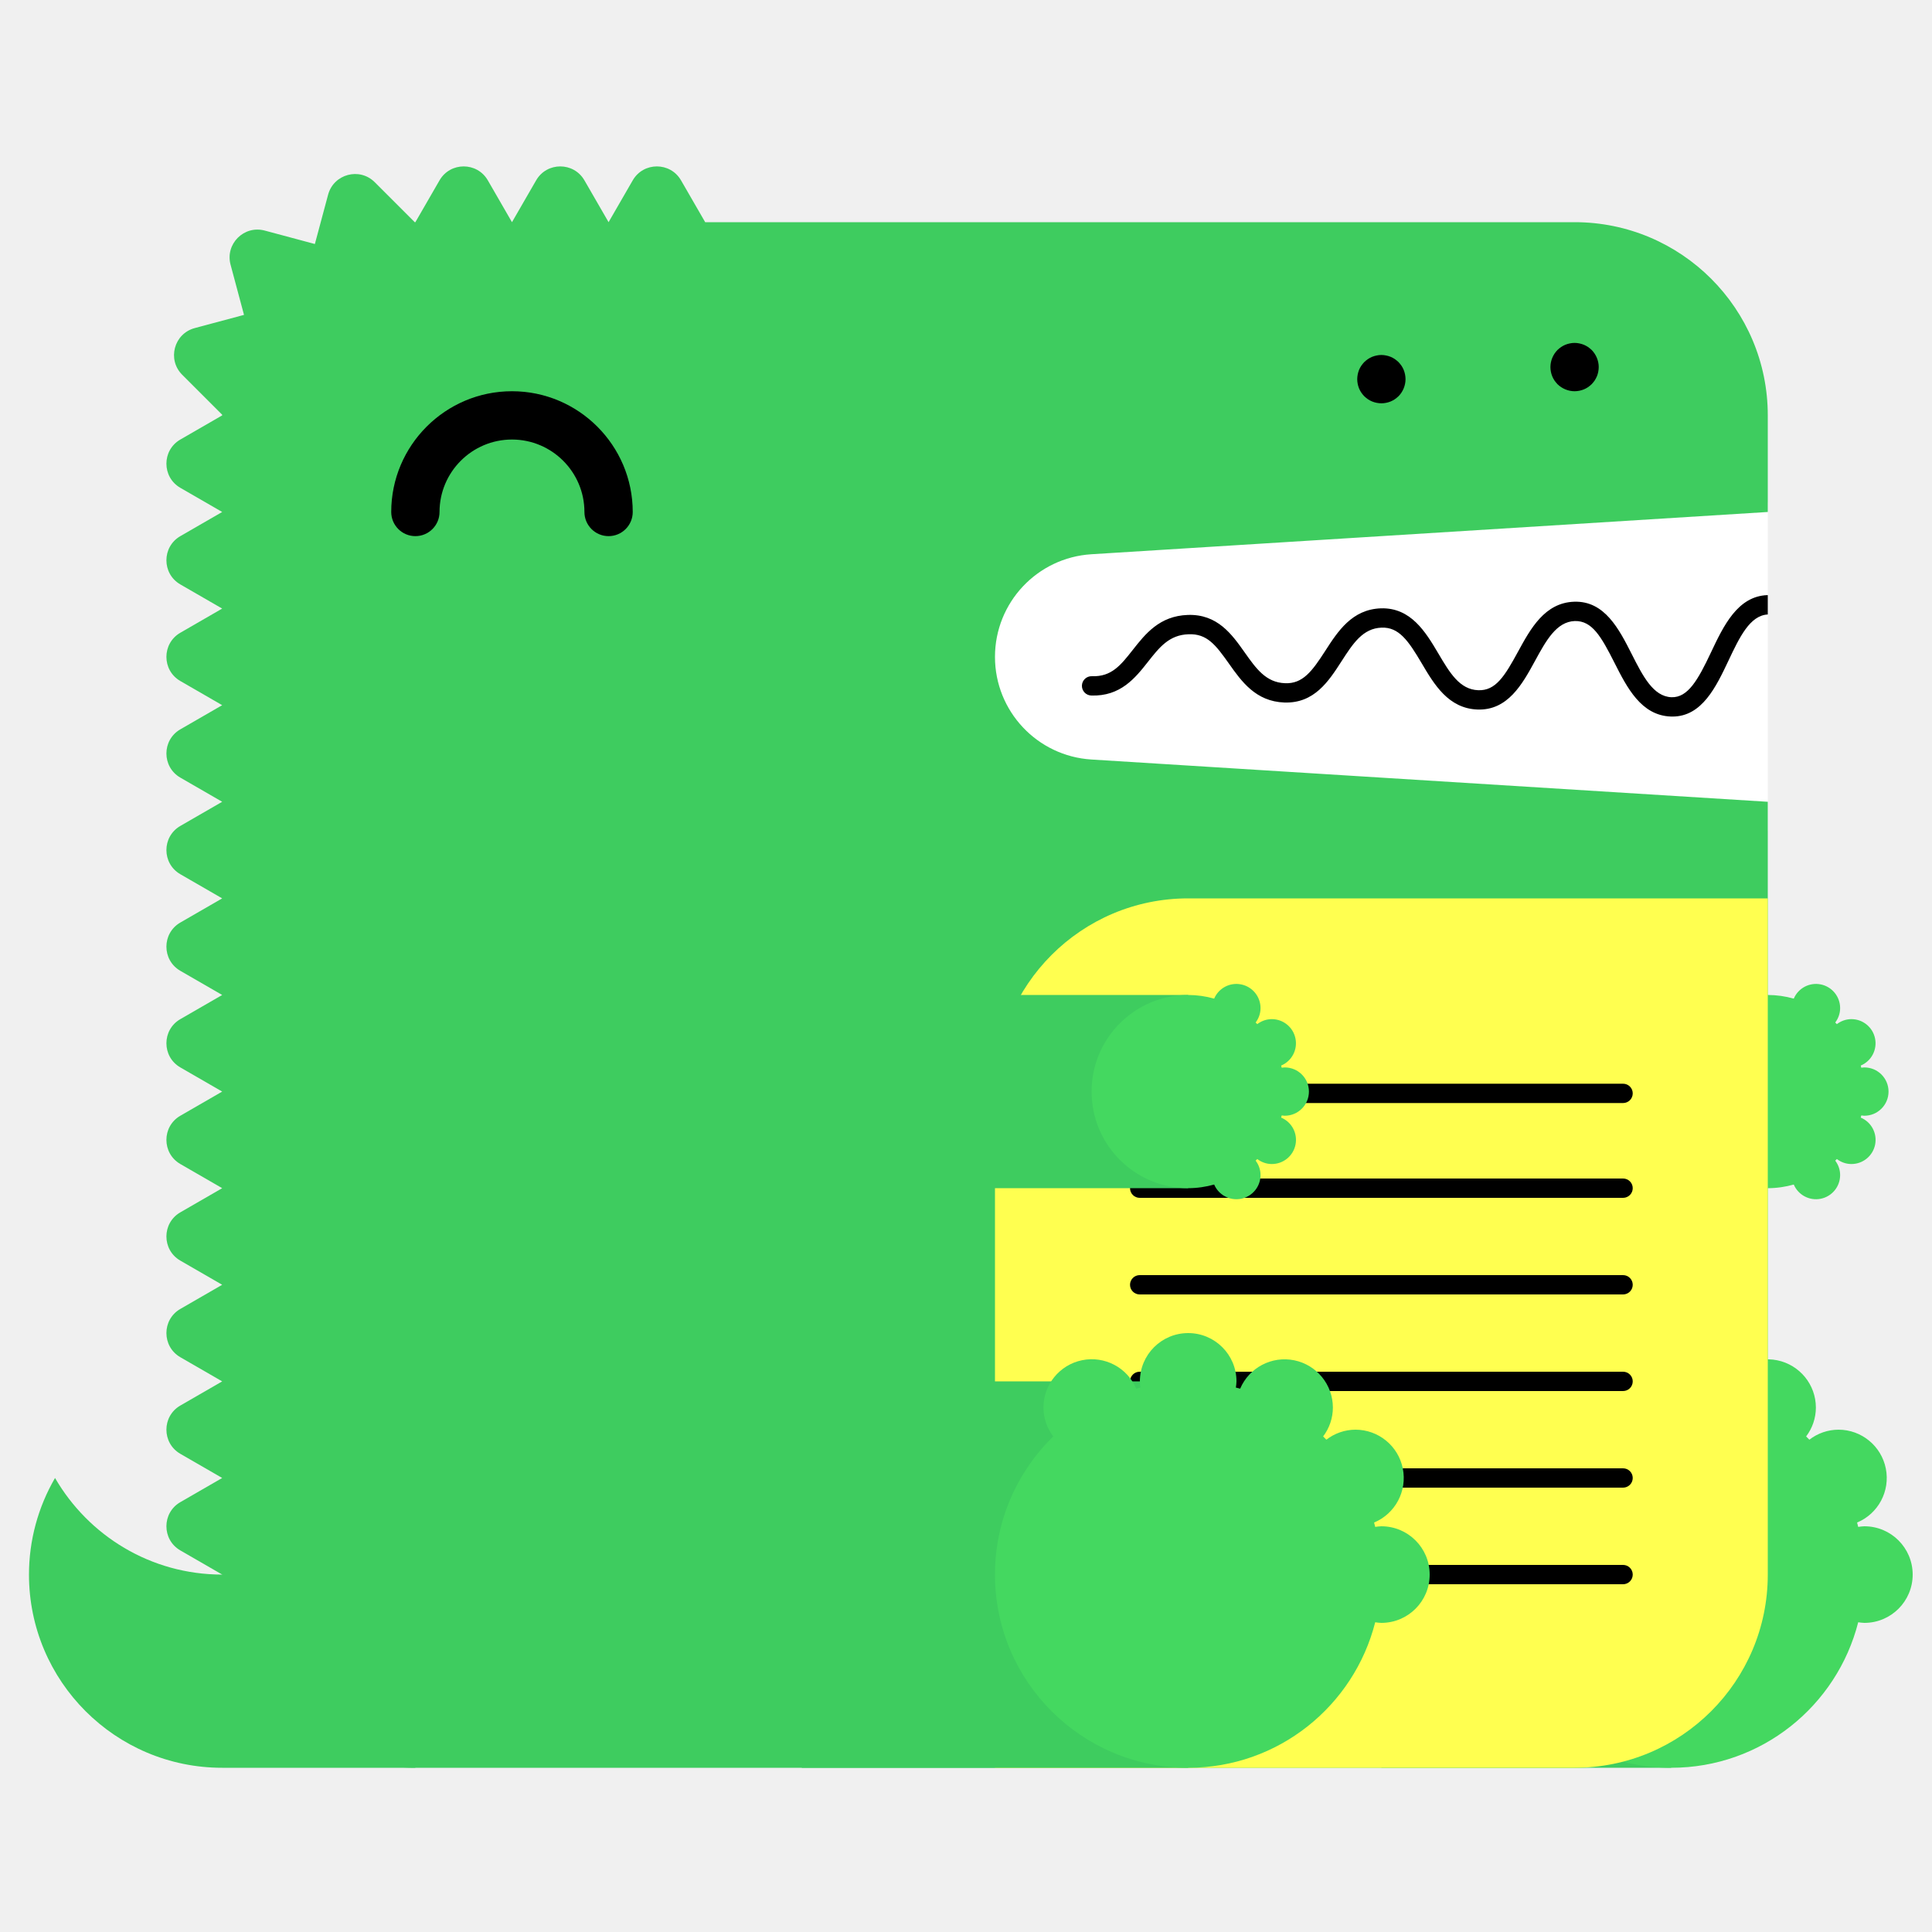
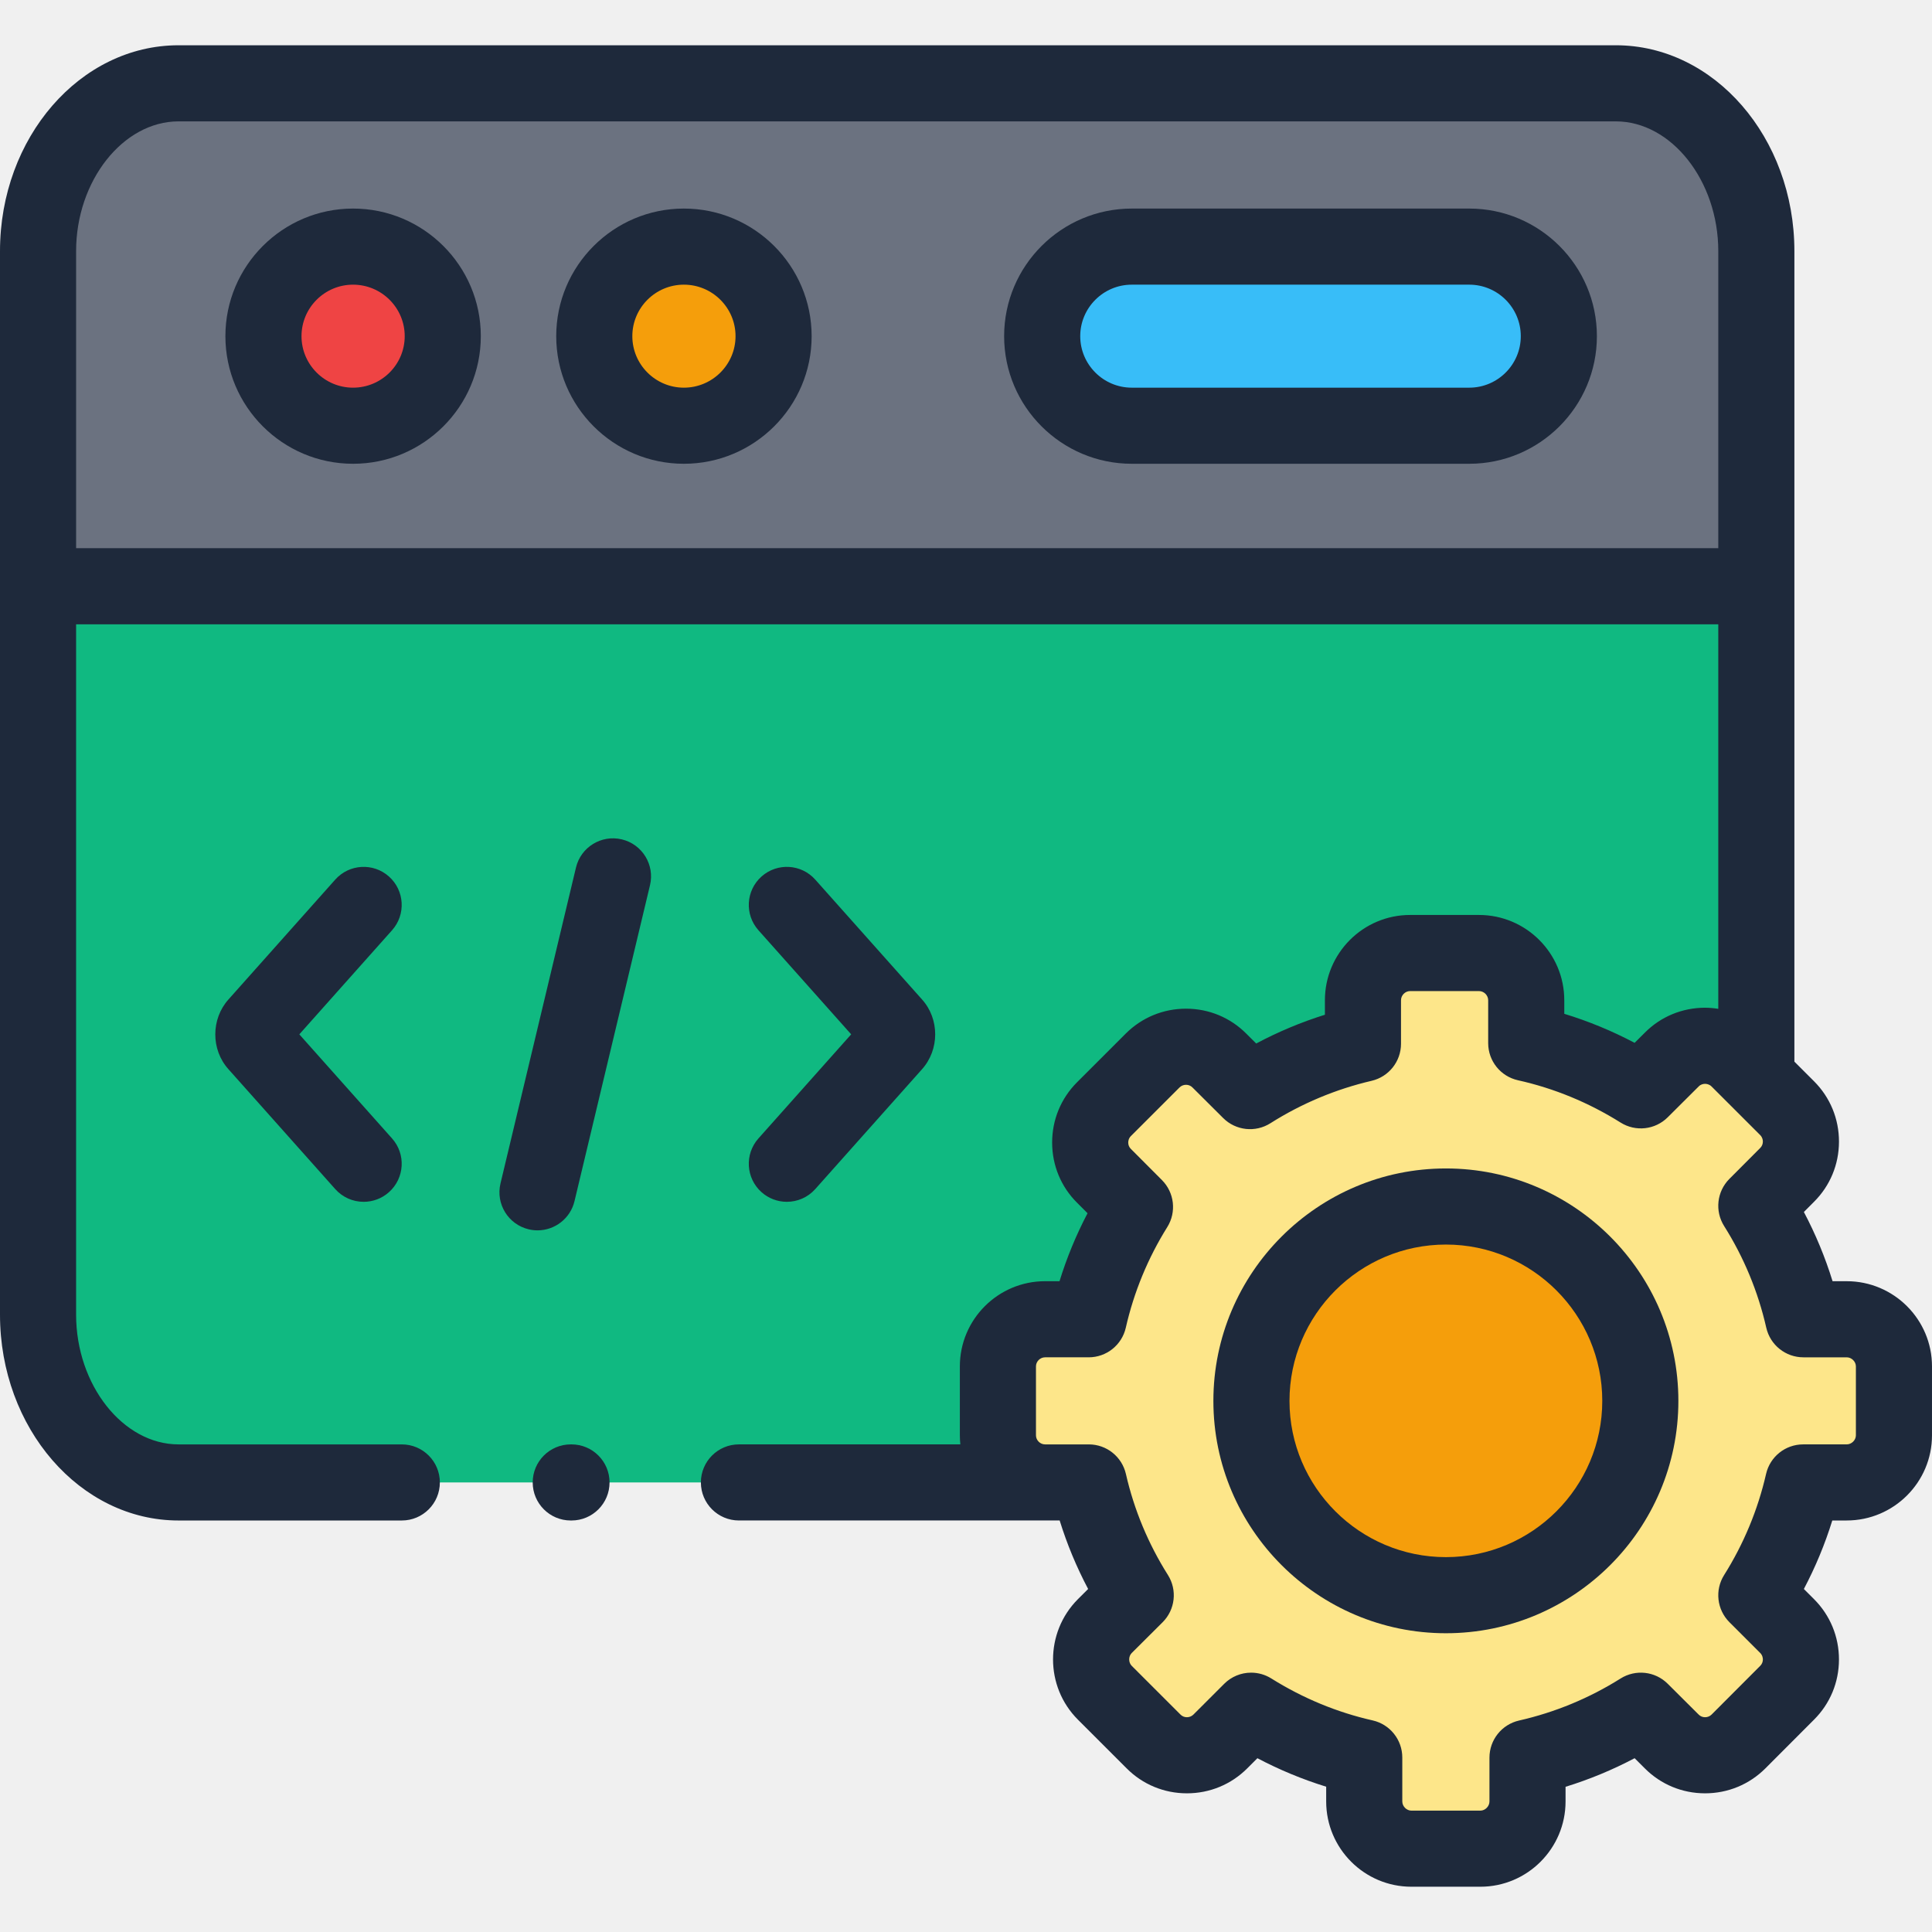
- <svg xmlns="http://www.w3.org/2000/svg" width="200" height="200" viewBox="0 0 200 200">
-   <g fill="none" fill-rule="evenodd">
-     <path fill="#FFF" d="M99 52h84v34H99z" />
-     <path d="M23 163c-7.398 0-13.843-4.027-17.303-10A19.886 19.886 0 0 0 3 163c0 11.046 8.954 20 20 20h20v-20H23z" fill="#3ECC5F" />
-     <path d="M112.98 57.376L183 53V43c0-11.046-8.954-20-20-20H73l-2.5-4.33c-1.112-1.925-3.889-1.925-5 0L63 23l-2.5-4.33c-1.111-1.925-3.889-1.925-5 0L53 23l-2.5-4.33c-1.111-1.925-3.889-1.925-5 0L43 23c-.022 0-.042.003-.065.003l-4.142-4.141c-1.57-1.571-4.252-.853-4.828 1.294l-1.369 5.104-5.192-1.392c-2.148-.575-4.111 1.389-3.535 3.536l1.39 5.193-5.102 1.367c-2.148.576-2.867 3.259-1.296 4.83l4.142 4.142c0 .021-.003.042-.003.064l-4.33 2.5c-1.925 1.111-1.925 3.889 0 5L23 53l-4.33 2.5c-1.925 1.111-1.925 3.889 0 5L23 63l-4.33 2.5c-1.925 1.111-1.925 3.889 0 5L23 73l-4.33 2.5c-1.925 1.111-1.925 3.889 0 5L23 83l-4.33 2.5c-1.925 1.111-1.925 3.889 0 5L23 93l-4.33 2.5c-1.925 1.111-1.925 3.889 0 5L23 103l-4.33 2.5c-1.925 1.111-1.925 3.889 0 5L23 113l-4.33 2.5c-1.925 1.111-1.925 3.889 0 5L23 123l-4.33 2.5c-1.925 1.111-1.925 3.889 0 5L23 133l-4.33 2.5c-1.925 1.111-1.925 3.889 0 5L23 143l-4.33 2.5c-1.925 1.111-1.925 3.889 0 5L23 153l-4.33 2.5c-1.925 1.111-1.925 3.889 0 5L23 163c0 11.046 8.954 20 20 20h120c11.046 0 20-8.954 20-20V83l-70.02-4.376A10.645 10.645 0 0 1 103 68c0-5.621 4.37-10.273 9.98-10.624" fill="#3ECC5F" />
-     <path fill="#3ECC5F" d="M143 183h30v-40h-30z" />
-     <path d="M193 158c-.219 0-.428.037-.639.064-.038-.15-.074-.301-.116-.451A5 5 0 0 0 190.32 148a4.96 4.96 0 0 0-3.016 1.036 26.531 26.531 0 0 0-.335-.336 4.955 4.955 0 0 0 1.011-2.987 5 5 0 0 0-9.599-1.959c-.148-.042-.297-.077-.445-.115.027-.211.064-.42.064-.639a5 5 0 0 0-5-5 5 5 0 0 0-5 5c0 .219.037.428.064.639-.148.038-.297.073-.445.115a4.998 4.998 0 0 0-9.599 1.959c0 1.125.384 2.151 1.011 2.987-3.717 3.632-6.031 8.693-6.031 14.3 0 11.046 8.954 20 20 20 9.339 0 17.16-6.41 19.361-15.064.211.027.42.064.639.064a5 5 0 0 0 5-5 5 5 0 0 0-5-5" fill="#44D860" />
-     <path fill="#3ECC5F" d="M153 123h30v-20h-30z" />
-     <path d="M193 115.5a2.5 2.5 0 1 0 0-5c-.109 0-.214.019-.319.032-.02-.075-.037-.15-.058-.225a2.501 2.501 0 0 0-.963-4.807c-.569 0-1.088.197-1.508.518a6.653 6.653 0 0 0-.168-.168c.314-.417.506-.931.506-1.494a2.5 2.5 0 0 0-4.8-.979A9.987 9.987 0 0 0 183 103c-5.522 0-10 4.478-10 10s4.478 10 10 10c.934 0 1.833-.138 2.69-.377a2.5 2.5 0 0 0 4.8-.979c0-.563-.192-1.077-.506-1.494.057-.055.113-.111.168-.168.42.321.939.518 1.508.518a2.5 2.5 0 0 0 .963-4.807c.021-.074.038-.15.058-.225.105.013.21.032.319.032" fill="#44D860" />
-     <path d="M63 55.5a2.5 2.5 0 0 1-2.5-2.5c0-4.136-3.364-7.5-7.5-7.5s-7.5 3.364-7.5 7.5a2.5 2.5 0 1 1-5 0c0-6.893 5.607-12.5 12.5-12.5S65.5 46.107 65.5 53a2.5 2.5 0 0 1-2.5 2.5" fill="#000" />
-     <path d="M103 183h60c11.046 0 20-8.954 20-20V93h-60c-11.046 0-20 8.954-20 20v70z" fill="#FFFF50" />
-     <path d="M168.02 124h-50.04a1 1 0 1 1 0-2h50.04a1 1 0 1 1 0 2m0 20h-50.04a1 1 0 1 1 0-2h50.04a1 1 0 1 1 0 2m0 20h-50.04a1 1 0 1 1 0-2h50.04a1 1 0 1 1 0 2m0-49.814h-50.04a1 1 0 1 1 0-2h50.04a1 1 0 1 1 0 2m0 19.814h-50.04a1 1 0 1 1 0-2h50.04a1 1 0 1 1 0 2m0 20h-50.04a1 1 0 1 1 0-2h50.04a1 1 0 1 1 0 2M183 61.611c-.012 0-.022-.006-.034-.005-3.09.105-4.552 3.196-5.842 5.923-1.346 2.85-2.387 4.703-4.093 4.647-1.889-.068-2.969-2.202-4.113-4.46-1.314-2.594-2.814-5.536-5.963-5.426-3.046.104-4.513 2.794-5.807 5.167-1.377 2.528-2.314 4.065-4.121 3.994-1.927-.07-2.951-1.805-4.136-3.813-1.321-2.236-2.848-4.75-5.936-4.664-2.994.103-4.465 2.385-5.763 4.4-1.373 2.13-2.335 3.428-4.165 3.351-1.973-.07-2.992-1.51-4.171-3.177-1.324-1.873-2.816-3.993-5.895-3.89-2.928.1-4.399 1.97-5.696 3.618-1.232 1.564-2.194 2.802-4.229 2.724a1 1 0 0 0-.072 2c3.017.101 4.545-1.8 5.872-3.487 1.177-1.496 2.193-2.787 4.193-2.855 1.926-.082 2.829 1.115 4.195 3.045 1.297 1.834 2.769 3.914 5.731 4.021 3.103.104 4.596-2.215 5.918-4.267 1.182-1.834 2.202-3.417 4.15-3.484 1.793-.067 2.769 1.35 4.145 3.681 1.297 2.197 2.766 4.686 5.787 4.796 3.125.108 4.634-2.62 5.949-5.035 1.139-2.088 2.214-4.06 4.119-4.126 1.793-.042 2.728 1.595 4.111 4.33 1.292 2.553 2.757 5.445 5.825 5.556l.169.003c3.064 0 4.518-3.075 5.805-5.794 1.139-2.41 2.217-4.68 4.067-4.773v-2z" fill="#000" />
-     <path fill="#3ECC5F" d="M83 183h40v-40H83z" />
-     <path d="M143 158c-.219 0-.428.037-.639.064-.038-.15-.074-.301-.116-.451A5 5 0 0 0 140.32 148a4.96 4.96 0 0 0-3.016 1.036 26.531 26.531 0 0 0-.335-.336 4.955 4.955 0 0 0 1.011-2.987 5 5 0 0 0-9.599-1.959c-.148-.042-.297-.077-.445-.115.027-.211.064-.42.064-.639a5 5 0 0 0-5-5 5 5 0 0 0-5 5c0 .219.037.428.064.639-.148.038-.297.073-.445.115a4.998 4.998 0 0 0-9.599 1.959c0 1.125.384 2.151 1.011 2.987-3.717 3.632-6.031 8.693-6.031 14.3 0 11.046 8.954 20 20 20 9.339 0 17.16-6.41 19.361-15.064.211.027.42.064.639.064a5 5 0 0 0 5-5 5 5 0 0 0-5-5" fill="#44D860" />
-     <path fill="#3ECC5F" d="M83 123h40v-20H83z" />
-     <path d="M133 115.5a2.5 2.5 0 1 0 0-5c-.109 0-.214.019-.319.032-.02-.075-.037-.15-.058-.225a2.501 2.501 0 0 0-.963-4.807c-.569 0-1.088.197-1.508.518a6.653 6.653 0 0 0-.168-.168c.314-.417.506-.931.506-1.494a2.5 2.5 0 0 0-4.8-.979A9.987 9.987 0 0 0 123 103c-5.522 0-10 4.478-10 10s4.478 10 10 10c.934 0 1.833-.138 2.69-.377a2.5 2.5 0 0 0 4.8-.979c0-.563-.192-1.077-.506-1.494.057-.055.113-.111.168-.168.42.321.939.518 1.508.518a2.5 2.5 0 0 0 .963-4.807c.021-.074.038-.15.058-.225.105.013.21.032.319.032" fill="#44D860" />
-     <path d="M143 41.75c-.16 0-.33-.02-.49-.05a2.52 2.52 0 0 1-.47-.14c-.15-.06-.29-.14-.431-.23-.13-.09-.259-.2-.38-.31-.109-.12-.219-.24-.309-.38s-.17-.28-.231-.43a2.619 2.619 0 0 1-.189-.96c0-.16.02-.33.05-.49.03-.16.08-.31.139-.47.061-.15.141-.29.231-.43.09-.13.2-.26.309-.38.121-.11.25-.22.38-.31.141-.09.281-.17.431-.23.149-.06.31-.11.47-.14.32-.07.65-.07.98 0 .159.03.32.08.47.14.149.06.29.14.43.23.13.09.259.2.38.31.11.12.22.25.31.38.09.14.17.28.23.43.06.16.11.31.14.47.029.16.05.33.05.49 0 .66-.271 1.31-.73 1.77-.121.11-.25.22-.38.31-.14.09-.281.17-.43.23a2.565 2.565 0 0 1-.96.19m20-1.25c-.66 0-1.3-.27-1.771-.73a3.802 3.802 0 0 1-.309-.38c-.09-.14-.17-.28-.231-.43a2.619 2.619 0 0 1-.189-.96c0-.66.27-1.3.729-1.77.121-.11.25-.22.38-.31.141-.09.281-.17.431-.23.149-.06.31-.11.47-.14.32-.07.66-.07.98 0 .159.03.32.08.47.14.149.06.29.14.43.23.13.09.259.2.38.31.459.47.73 1.11.73 1.77 0 .16-.021.33-.05.49-.03.16-.08.32-.14.47-.07.15-.14.29-.23.43-.09.13-.2.26-.31.38-.121.11-.25.22-.38.31-.14.09-.281.17-.43.23a2.565 2.565 0 0 1-.96.19" fill="#000" />
+ <svg xmlns="http://www.w3.org/2000/svg" width="512" height="512" viewBox="0 0 512 512">
+   <g fill-rule="evenodd" clip-rule="evenodd">
+     <path fill="#EF4444" d="M93.563 65.355c-13.12 0-23.746 10.62-23.746 23.733s10.626 23.733 23.746 23.733 23.774-10.62 23.774-23.733c0-13.112-10.655-23.733-23.774-23.733z" />
+     <path fill="#F59E0B" d="M181.235 65.355c-13.12 0-23.746 10.62-23.746 23.733s10.626 23.733 23.746 23.733 23.774-10.62 23.774-23.733c0-13.112-10.654-23.733-23.774-23.733z" />
+     <path fill="#38BDF8" d="M299.935 65.355c-13.063 0-23.746 10.677-23.746 23.733s10.683 23.733 23.746 23.733h89.429c13.063 0 23.746-10.677 23.746-23.733s-10.683-23.733-23.746-23.733z" />
+     <path fill="#F59E0B" d="M383.187 319.737c-28.478 0-51.544 23.054-51.544 51.516 0 28.435 23.066 51.488 51.544 51.488 28.45 0 51.515-23.054 51.515-51.488 0-28.462-23.066-51.516-51.515-51.516z" />
+     <path fill="#FDE68A" d="M361.198 265.077v11.527a97.238 97.238 0 0 0-29.923 12.546l-8.133-8.1c-4.845-4.871-12.808-4.871-17.682 0l-12.893 12.886c-4.874 4.871-4.874 12.83 0 17.672l8.217 8.241a96.713 96.713 0 0 0-12.27 29.766h-11.561c-6.886 0-12.496 5.636-12.496 12.49v18.267c0 6.854 5.611 12.49 12.496 12.49h11.59a96.194 96.194 0 0 0 12.44 29.907l-8.189 8.157c-4.845 4.871-4.845 12.83 0 17.672l12.921 12.915c4.845 4.871 12.808 4.871 17.682 0l8.161-8.157c9.096 5.693 19.212 9.969 29.98 12.405v11.64c0 6.882 5.639 12.518 12.496 12.518h18.277c6.857 0 12.496-5.636 12.496-12.518V465.79a96.655 96.655 0 0 0 30.036-12.433l8.189 8.157c4.845 4.871 12.808 4.871 17.682 0l12.893-12.915c4.874-4.843 4.874-12.801 0-17.672l-8.161-8.157a96.81 96.81 0 0 0 12.411-29.907h11.533c6.886 0 12.525-5.636 12.525-12.49v-18.267c0-6.854-5.639-12.49-12.525-12.49h-11.476a96.514 96.514 0 0 0-12.468-30.077l8.161-8.185c4.874-4.843 4.874-12.801 0-17.672l-8.161-8.157-4.732-4.73c-4.874-4.871-12.836-4.871-17.682 0l-8.189 8.157c-9.209-5.778-19.439-10.082-30.376-12.518v-11.357c0-6.882-5.639-12.518-12.525-12.518h-18.248c-6.885 0-12.496 5.636-12.496 12.518zm21.989 54.66c28.45 0 51.515 23.054 51.515 51.516 0 28.435-23.066 51.488-51.515 51.488-28.478 0-51.544-23.054-51.544-51.488 0-28.462 23.066-51.516 51.544-51.516z" />
+     <path fill="#6B7280" d="M428.213 22.08H47.318c-20.487 0-37.234 19.995-37.234 44.464v88.816h455.363V66.545c0-24.442-16.747-44.465-37.234-44.465zM181.235 65.355c13.12 0 23.774 10.62 23.774 23.733s-10.654 23.733-23.774 23.733-23.746-10.62-23.746-23.733c0-13.112 10.626-23.733 23.746-23.733zm-87.672 0c13.12 0 23.774 10.62 23.774 23.733s-10.654 23.733-23.774 23.733-23.746-10.62-23.746-23.733c0-13.112 10.626-23.733 23.746-23.733zM276.19 89.088c0-13.056 10.683-23.733 23.746-23.733h89.429c13.063 0 23.746 10.677 23.746 23.733s-10.683 23.733-23.746 23.733h-89.429c-13.064.001-23.746-10.676-23.746-23.733z" />
+     <path fill="#10B981" d="M166.925 155.36H10.084v193.038c0 24.441 16.775 44.464 37.234 44.464h229.636c-6.886 0-12.496-5.636-12.496-12.49v-18.267c0-6.854 5.611-12.49 12.496-12.49h11.561a96.733 96.733 0 0 1 12.27-29.766l-8.217-8.241c-4.874-4.843-4.874-12.801 0-17.672l12.893-12.886c4.874-4.871 12.836-4.871 17.682 0l8.133 8.1a97.213 97.213 0 0 1 29.923-12.546v-11.527c0-6.882 5.611-12.518 12.496-12.518h18.248c6.886 0 12.525 5.636 12.525 12.518v11.357c10.938 2.436 21.167 6.74 30.376 12.518l8.189-8.157c4.845-4.871 12.808-4.871 17.682 0l4.732 4.73V155.36z" />
  </g>
+   <path fill="#1E293B" d="M93.563 55.271c-18.654 0-33.83 15.171-33.83 33.817s15.176 33.817 33.83 33.817c18.669 0 33.858-15.171 33.858-33.817s-15.189-33.817-33.858-33.817zm0 47.466c-7.533 0-13.661-6.123-13.661-13.649S86.03 75.44 93.563 75.44c7.548 0 13.69 6.123 13.69 13.649s-6.142 13.648-13.69 13.648zM389.364 55.271h-89.429c-18.654 0-33.83 15.171-33.83 33.817s15.176 33.817 33.83 33.817h89.429c18.654 0 33.83-15.171 33.83-33.817s-15.176-33.817-33.83-33.817zm0 47.466h-89.429c-7.533 0-13.661-6.123-13.661-13.649s6.129-13.649 13.661-13.649h89.429c7.533 0 13.661 6.123 13.661 13.649s-6.128 13.649-13.661 13.649zM181.235 55.271c-18.654 0-33.83 15.171-33.83 33.817s15.176 33.817 33.83 33.817c18.669 0 33.858-15.171 33.858-33.817s-15.189-33.817-33.858-33.817zm0 47.466c-7.533 0-13.661-6.123-13.661-13.649s6.129-13.649 13.661-13.649c7.548 0 13.69 6.123 13.69 13.649s-6.142 13.649-13.69 13.649zM164.792 222.444c-5.415-1.297-10.858 2.046-12.152 7.464l-20.006 83.718c-1.294 5.417 2.047 10.858 7.464 12.152.788.188 1.577.279 2.353.279 4.559 0 8.693-3.114 9.799-7.743l20.006-83.718c1.295-5.417-2.047-10.857-7.464-12.152zM201.815 315.939a10.048 10.048 0 0 0 6.704 2.554c2.777 0 5.542-1.14 7.535-3.377l28.278-31.744c4.666-5.194 4.666-13.328.029-18.489l-28.308-31.777c-3.706-4.16-10.081-4.526-14.238-.823-4.16 3.705-4.528 10.08-.823 14.238l24.577 27.589-24.577 27.59c-3.704 4.16-3.336 10.535.823 14.239zM103.076 232.284c-4.16-3.705-10.533-3.334-14.238.823l-28.275 31.741c-4.672 5.195-4.672 13.333-.032 18.492l28.308 31.777a10.057 10.057 0 0 0 7.535 3.377c2.386 0 4.783-.842 6.704-2.554 4.16-3.705 4.528-10.08.823-14.238l-24.577-27.589 24.577-27.59c3.703-4.16 3.335-10.535-.825-14.239z" />
+   <path fill="#1E293B" d="M489.391 339.532h-3.744a106.175 106.175 0 0 0-7.602-18.344l2.672-2.681c4.267-4.241 6.622-9.904 6.631-15.946.009-6.056-2.338-11.742-6.61-16.013l-5.206-5.203v-214.8c0-30.079-21.226-54.549-47.318-54.549H47.318C21.226 11.996 0 36.466 0 66.545v281.853c0 30.079 21.226 54.549 47.318 54.549h59.166c5.569 0 10.084-4.515 10.084-10.084s-4.515-10.084-10.084-10.084H47.318c-14.716 0-27.149-15.745-27.149-34.38V165.445h435.193V267.35a22.93 22.93 0 0 0-3.498-.293h-.035c-6.042.01-11.705 2.362-15.913 6.593l-2.726 2.714a106.462 106.462 0 0 0-18.639-7.695v-3.592c0-12.464-10.142-22.603-22.609-22.603h-18.249c-12.451 0-22.58 10.139-22.58 22.603v3.838a107.044 107.044 0 0 0-18.209 7.626l-2.612-2.604c-4.242-4.263-9.906-6.617-15.948-6.626h-.034c-6.043 0-11.717 2.345-15.98 6.605l-12.893 12.887c-4.272 4.27-6.619 9.957-6.61 16.012.009 6.042 2.363 11.705 6.598 15.913l2.785 2.793a106.492 106.492 0 0 0-7.427 18.009h-3.83c-12.452 0-22.581 10.126-22.581 22.574v18.267c0 .812.045 1.614.129 2.404h-58.675c-5.569 0-10.084 4.515-10.084 10.084s4.515 10.084 10.084 10.084h84.995a105.866 105.866 0 0 0 7.546 18.154l-2.725 2.713c-8.773 8.82-8.765 23.139.021 31.918l12.9 12.895c4.242 4.263 9.906 6.617 15.948 6.626h.033c6.044 0 11.718-2.345 15.981-6.606l2.701-2.699a106.552 106.552 0 0 0 18.225 7.552v3.903c0 12.464 10.129 22.603 22.581 22.603h18.277c12.451 0 22.58-10.139 22.58-22.603v-3.879a106.275 106.275 0 0 0 18.302-7.577l2.689 2.679c4.241 4.264 9.904 6.617 15.946 6.627h.035c6.043 0 11.717-2.345 15.988-6.613l12.865-12.887c4.267-4.241 6.622-9.904 6.631-15.946.009-6.056-2.338-11.742-6.611-16.013l-2.691-2.69a106.481 106.481 0 0 0 7.535-18.156h3.811c12.467 0 22.609-10.126 22.609-22.573v-18.267c.002-12.446-10.14-22.572-22.607-22.572zM20.169 145.276V66.545c0-18.635 12.433-34.38 27.149-34.38h380.896c14.716 0 27.149 15.745 27.149 34.38v78.732H20.169zm471.662 235.097c0 1.281-1.14 2.404-2.441 2.404h-11.532c-4.702 0-8.78 3.249-9.83 7.832a86.568 86.568 0 0 1-11.12 26.794 10.084 10.084 0 0 0 1.41 12.5l8.16 8.155c.61.61.7 1.338.7 1.718a2.338 2.338 0 0 1-.708 1.697l-12.884 12.907a2.43 2.43 0 0 1-1.724.702h-.002a2.35 2.35 0 0 1-1.71-.714l-8.19-8.156a10.087 10.087 0 0 0-12.486-1.392 86.408 86.408 0 0 1-26.906 11.137 10.087 10.087 0 0 0-7.846 9.834v11.611c0 1.296-1.127 2.434-2.411 2.434h-18.277c-1.285 0-2.412-1.137-2.412-2.434v-11.64c0-4.712-3.264-8.797-7.86-9.836-9.445-2.136-18.481-5.877-26.855-11.117a10.057 10.057 0 0 0-5.347-1.537 10.07 10.07 0 0 0-7.132 2.953l-8.159 8.155a2.43 2.43 0 0 1-1.724.702h-.003a2.342 2.342 0 0 1-1.698-.701l-12.921-12.915c-.905-.904-.895-2.506-.012-3.394l8.189-8.156a10.083 10.083 0 0 0 1.41-12.53 85.95 85.95 0 0 1-11.135-26.774 10.085 10.085 0 0 0-9.831-7.833h-11.59c-1.307 0-2.412-1.101-2.412-2.404v-18.267c0-1.303 1.105-2.405 2.412-2.405h11.561c4.707 0 8.789-3.257 9.834-7.846a86.508 86.508 0 0 1 10.991-26.666 10.084 10.084 0 0 0-1.415-12.46l-8.25-8.274a2.314 2.314 0 0 1-.679-1.669c0-.38.09-1.108.7-1.717l12.892-12.886a2.43 2.43 0 0 1 1.724-.702h.003a2.355 2.355 0 0 1 1.71.714l8.132 8.1a10.082 10.082 0 0 0 12.516 1.373 86.993 86.993 0 0 1 26.823-11.245 10.084 10.084 0 0 0 7.785-9.819V265.08c0-1.319 1.104-2.434 2.411-2.434h18.249c1.323 0 2.441 1.115 2.441 2.434v11.356c0 4.725 3.28 8.816 7.893 9.843 9.595 2.137 18.749 5.911 27.208 11.218a10.088 10.088 0 0 0 12.476-1.398l8.223-8.19c.558-.561 1.219-.679 1.676-.68h.003c.384 0 1.113.092 1.723.702l12.893 12.885c.61.61.7 1.338.7 1.718a2.346 2.346 0 0 1-.712 1.702l-8.161 8.185a10.085 10.085 0 0 0-1.388 12.501 86.317 86.317 0 0 1 11.165 26.939 10.085 10.085 0 0 0 9.833 7.843h11.476c1.3 0 2.441 1.125 2.441 2.405z" />
+   <path fill="#1E293B" d="M383.187 309.652c-33.982 0-61.628 27.634-61.628 61.601 0 33.951 27.646 61.573 61.628 61.573 33.967 0 61.6-27.621 61.6-61.573 0-33.966-27.633-61.601-61.6-61.601zm0 103.005c-22.86 0-41.459-18.574-41.459-41.404 0-22.846 18.599-41.432 41.459-41.432 22.845 0 41.431 18.586 41.431 41.432 0 22.83-18.587 41.404-41.431 41.404zM151.454 382.778h-.198c-5.569 0-10.084 4.515-10.084 10.084s4.515 10.084 10.084 10.084h.198c5.569 0 10.084-4.515 10.084-10.084s-4.515-10.084-10.084-10.084z" />
</svg>
